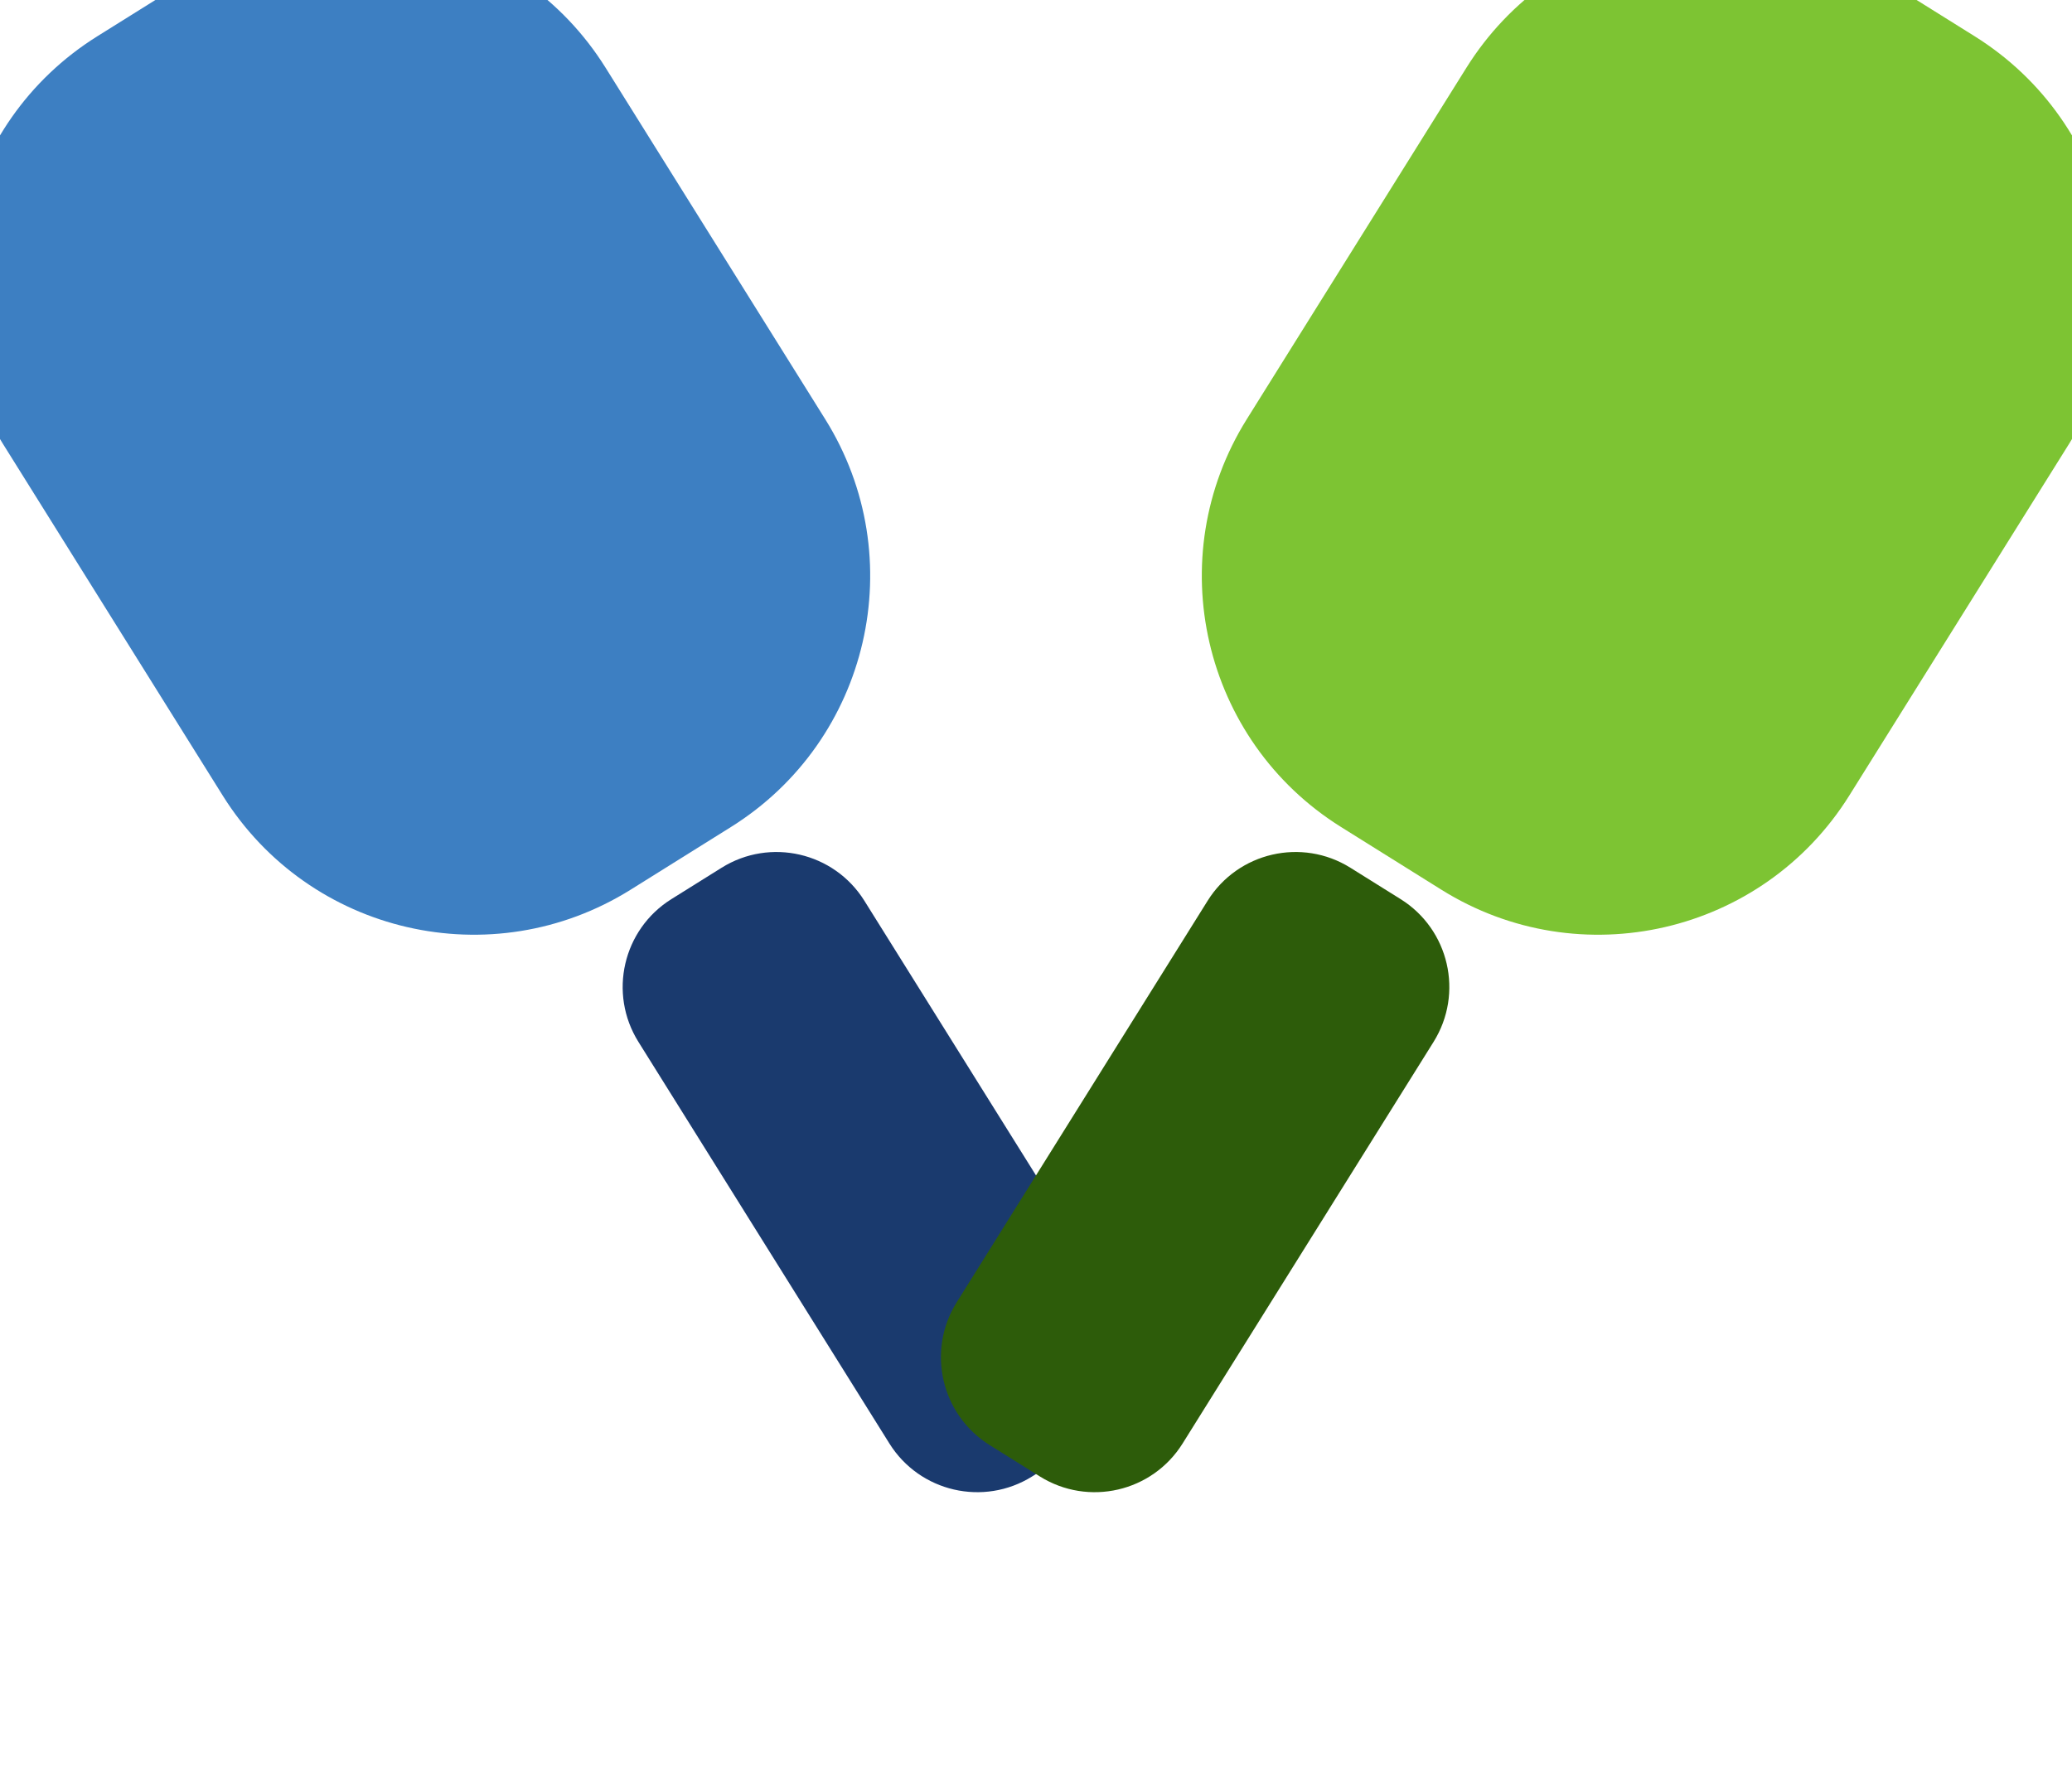
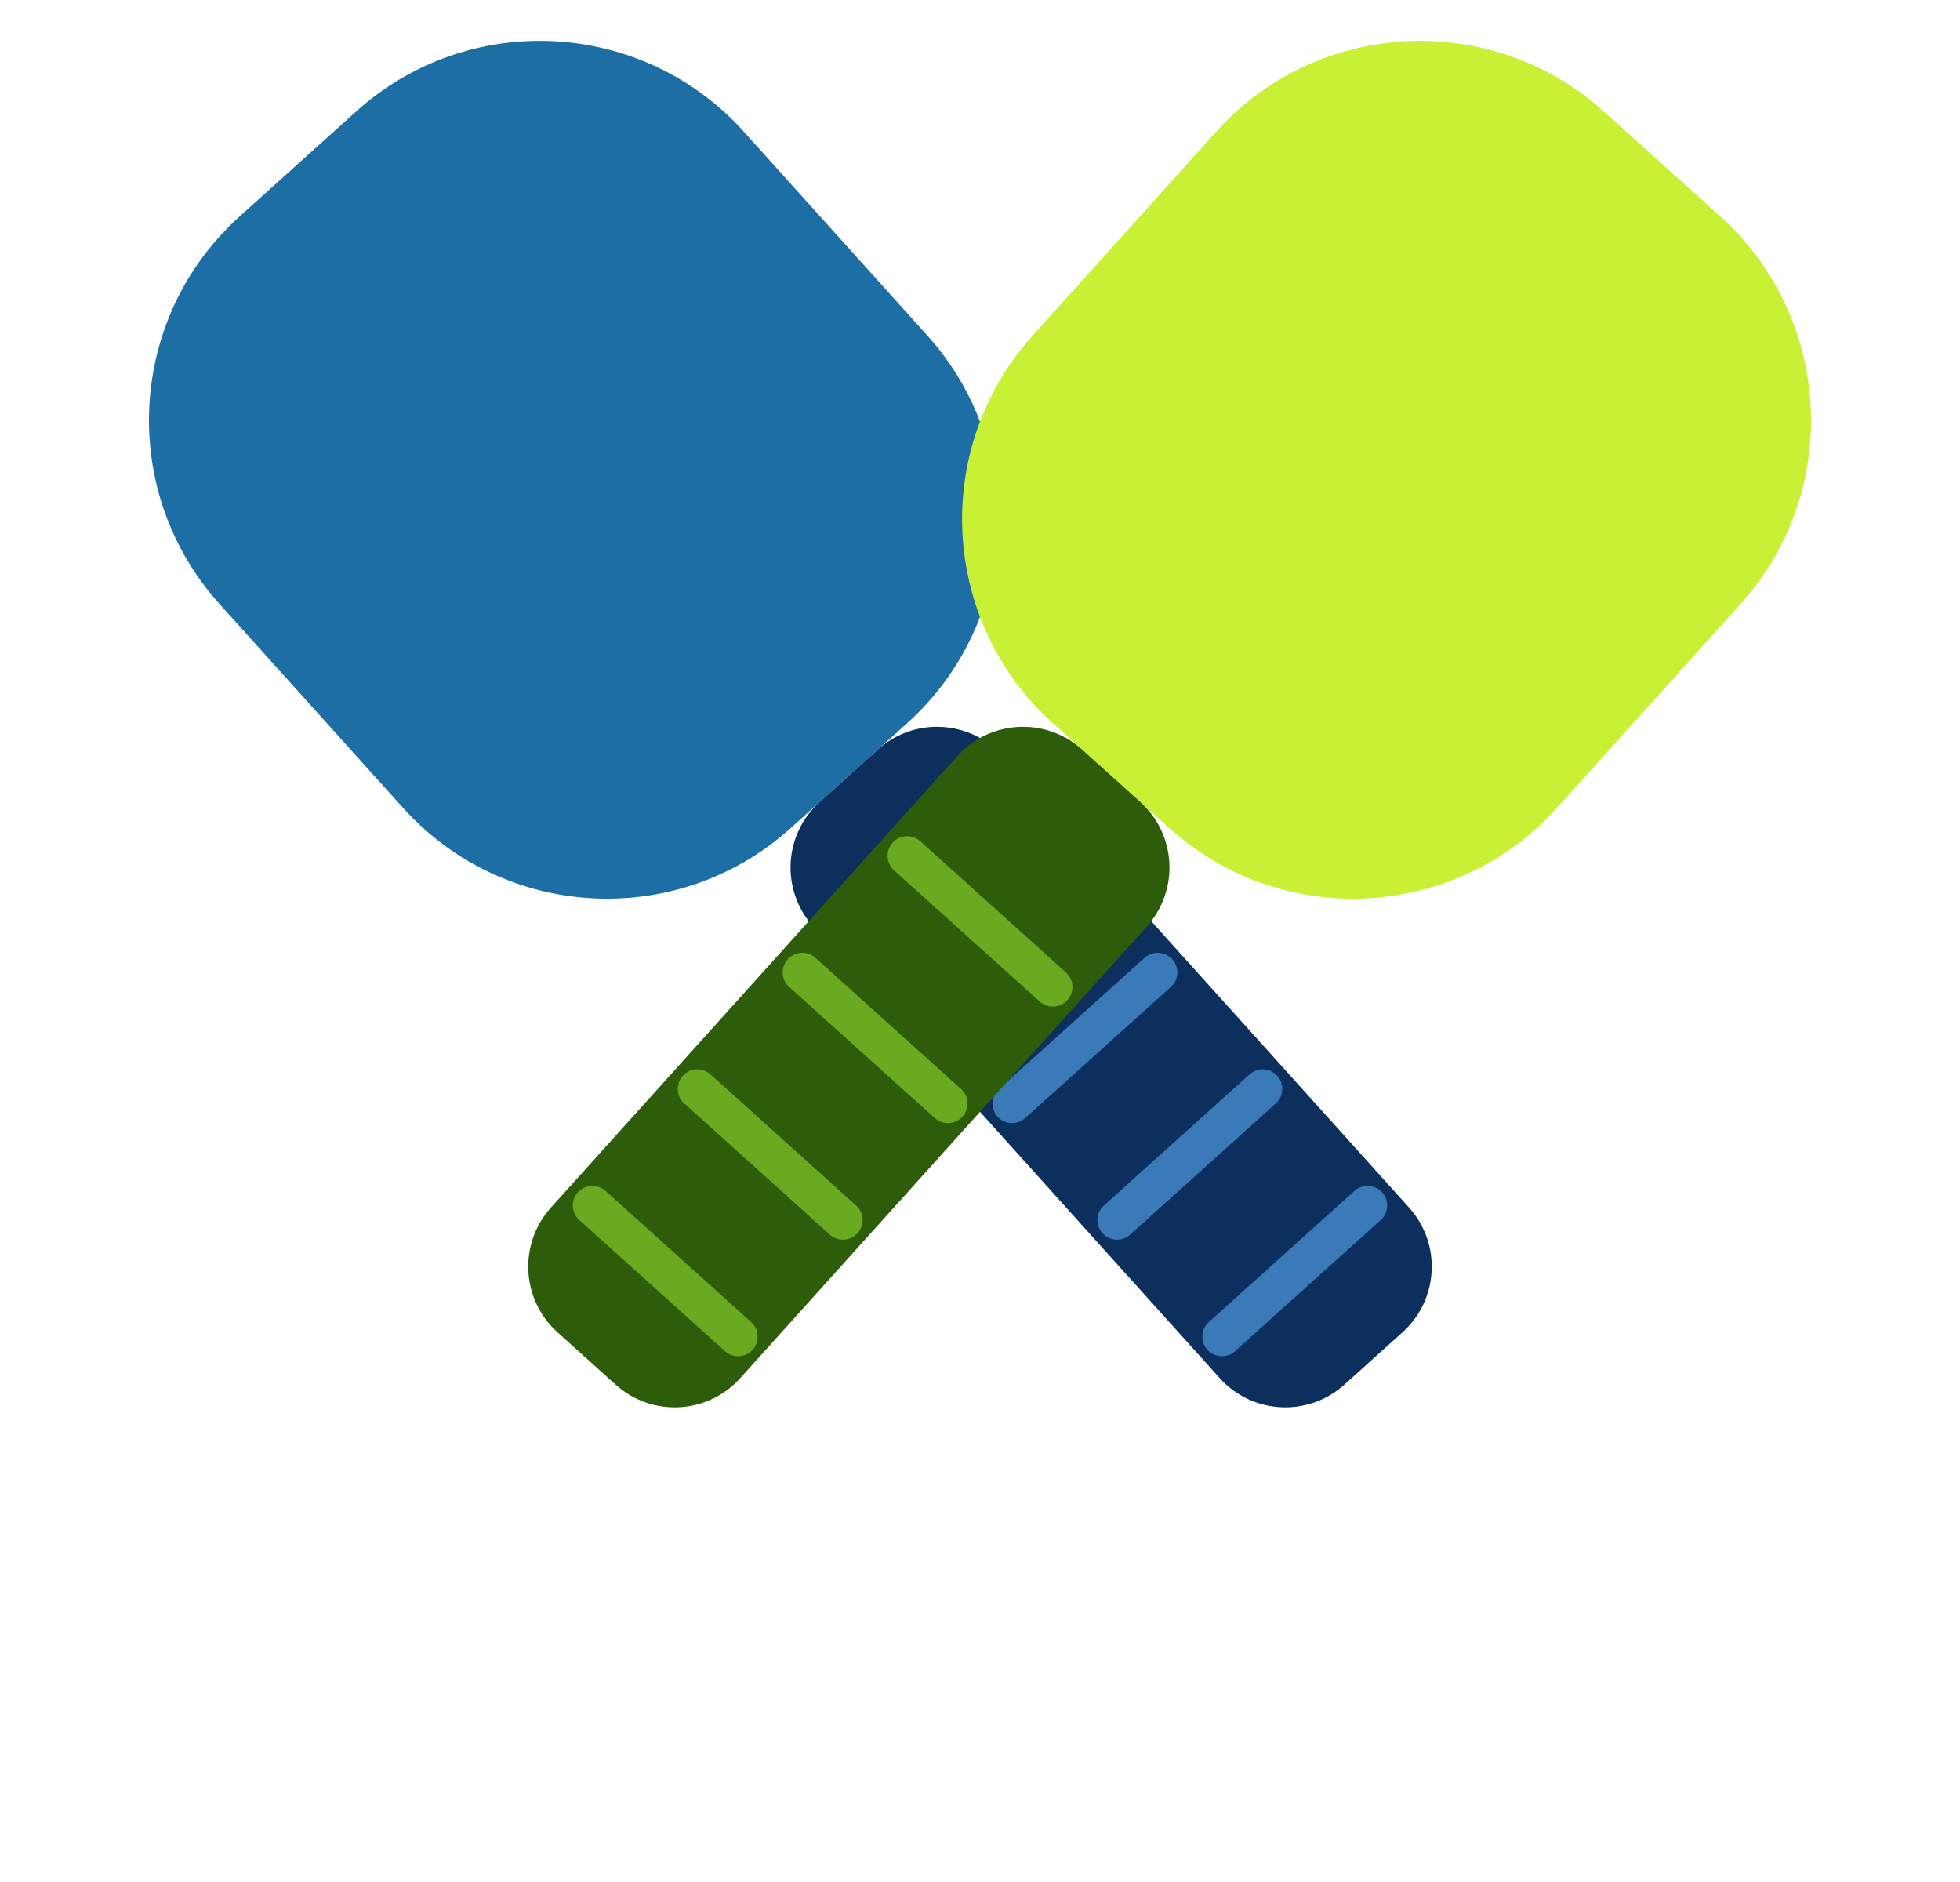
- <svg xmlns="http://www.w3.org/2000/svg" viewBox="0 0 70 60" fill="none">
-   <g transform="translate(23,29) rotate(-32)">
-     <rect x="-12" y="-34" width="24" height="34" rx="10" fill="#3D7FC2" />
-     <rect x="-4.5" y="1" width="9" height="23" rx="3.5" fill="#1a3a6e" />
+ <svg xmlns="http://www.w3.org/2000/svg" viewBox="0 0 100 96" fill="none">
+   <g transform="translate(50,47) rotate(-42)">
+     <rect x="-18" y="-52" width="36" height="42" rx="14" fill="#1E6EA6" />
+     <rect x="-6.5" y="-10" width="13" height="40" rx="4.5" fill="#0d2f5e" />
+     <line x1="-5" y1="0" x2="5" y2="0" stroke="#3a7ab8" stroke-width="2" stroke-linecap="round" />
+     <line x1="-5" y1="8" x2="5" y2="8" stroke="#3a7ab8" stroke-width="2" stroke-linecap="round" />
+     <line x1="-5" y1="16" x2="5" y2="16" stroke="#3a7ab8" stroke-width="2" stroke-linecap="round" />
+     <line x1="-5" y1="24" x2="5" y2="24" stroke="#3a7ab8" stroke-width="2" stroke-linecap="round" />
  </g>
-   <g transform="translate(47,29) rotate(32)">
-     <rect x="-12" y="-34" width="24" height="34" rx="10" fill="#7DC433" />
-     <rect x="-4.5" y="1" width="9" height="23" rx="3.5" fill="#2d5c0a" />
+   <g transform="translate(50,47) rotate(42)">
+     <rect x="-18" y="-52" width="36" height="42" rx="14" fill="#C8F135" />
+     <rect x="-6.5" y="-10" width="13" height="40" rx="4.5" fill="#2d5c0a" />
+     <line x1="-5" y1="0" x2="5" y2="0" stroke="#6aaa20" stroke-width="2" stroke-linecap="round" />
+     <line x1="-5" y1="8" x2="5" y2="8" stroke="#6aaa20" stroke-width="2" stroke-linecap="round" />
+     <line x1="-5" y1="16" x2="5" y2="16" stroke="#6aaa20" stroke-width="2" stroke-linecap="round" />
+     <line x1="-5" y1="24" x2="5" y2="24" stroke="#6aaa20" stroke-width="2" stroke-linecap="round" />
  </g>
</svg>
